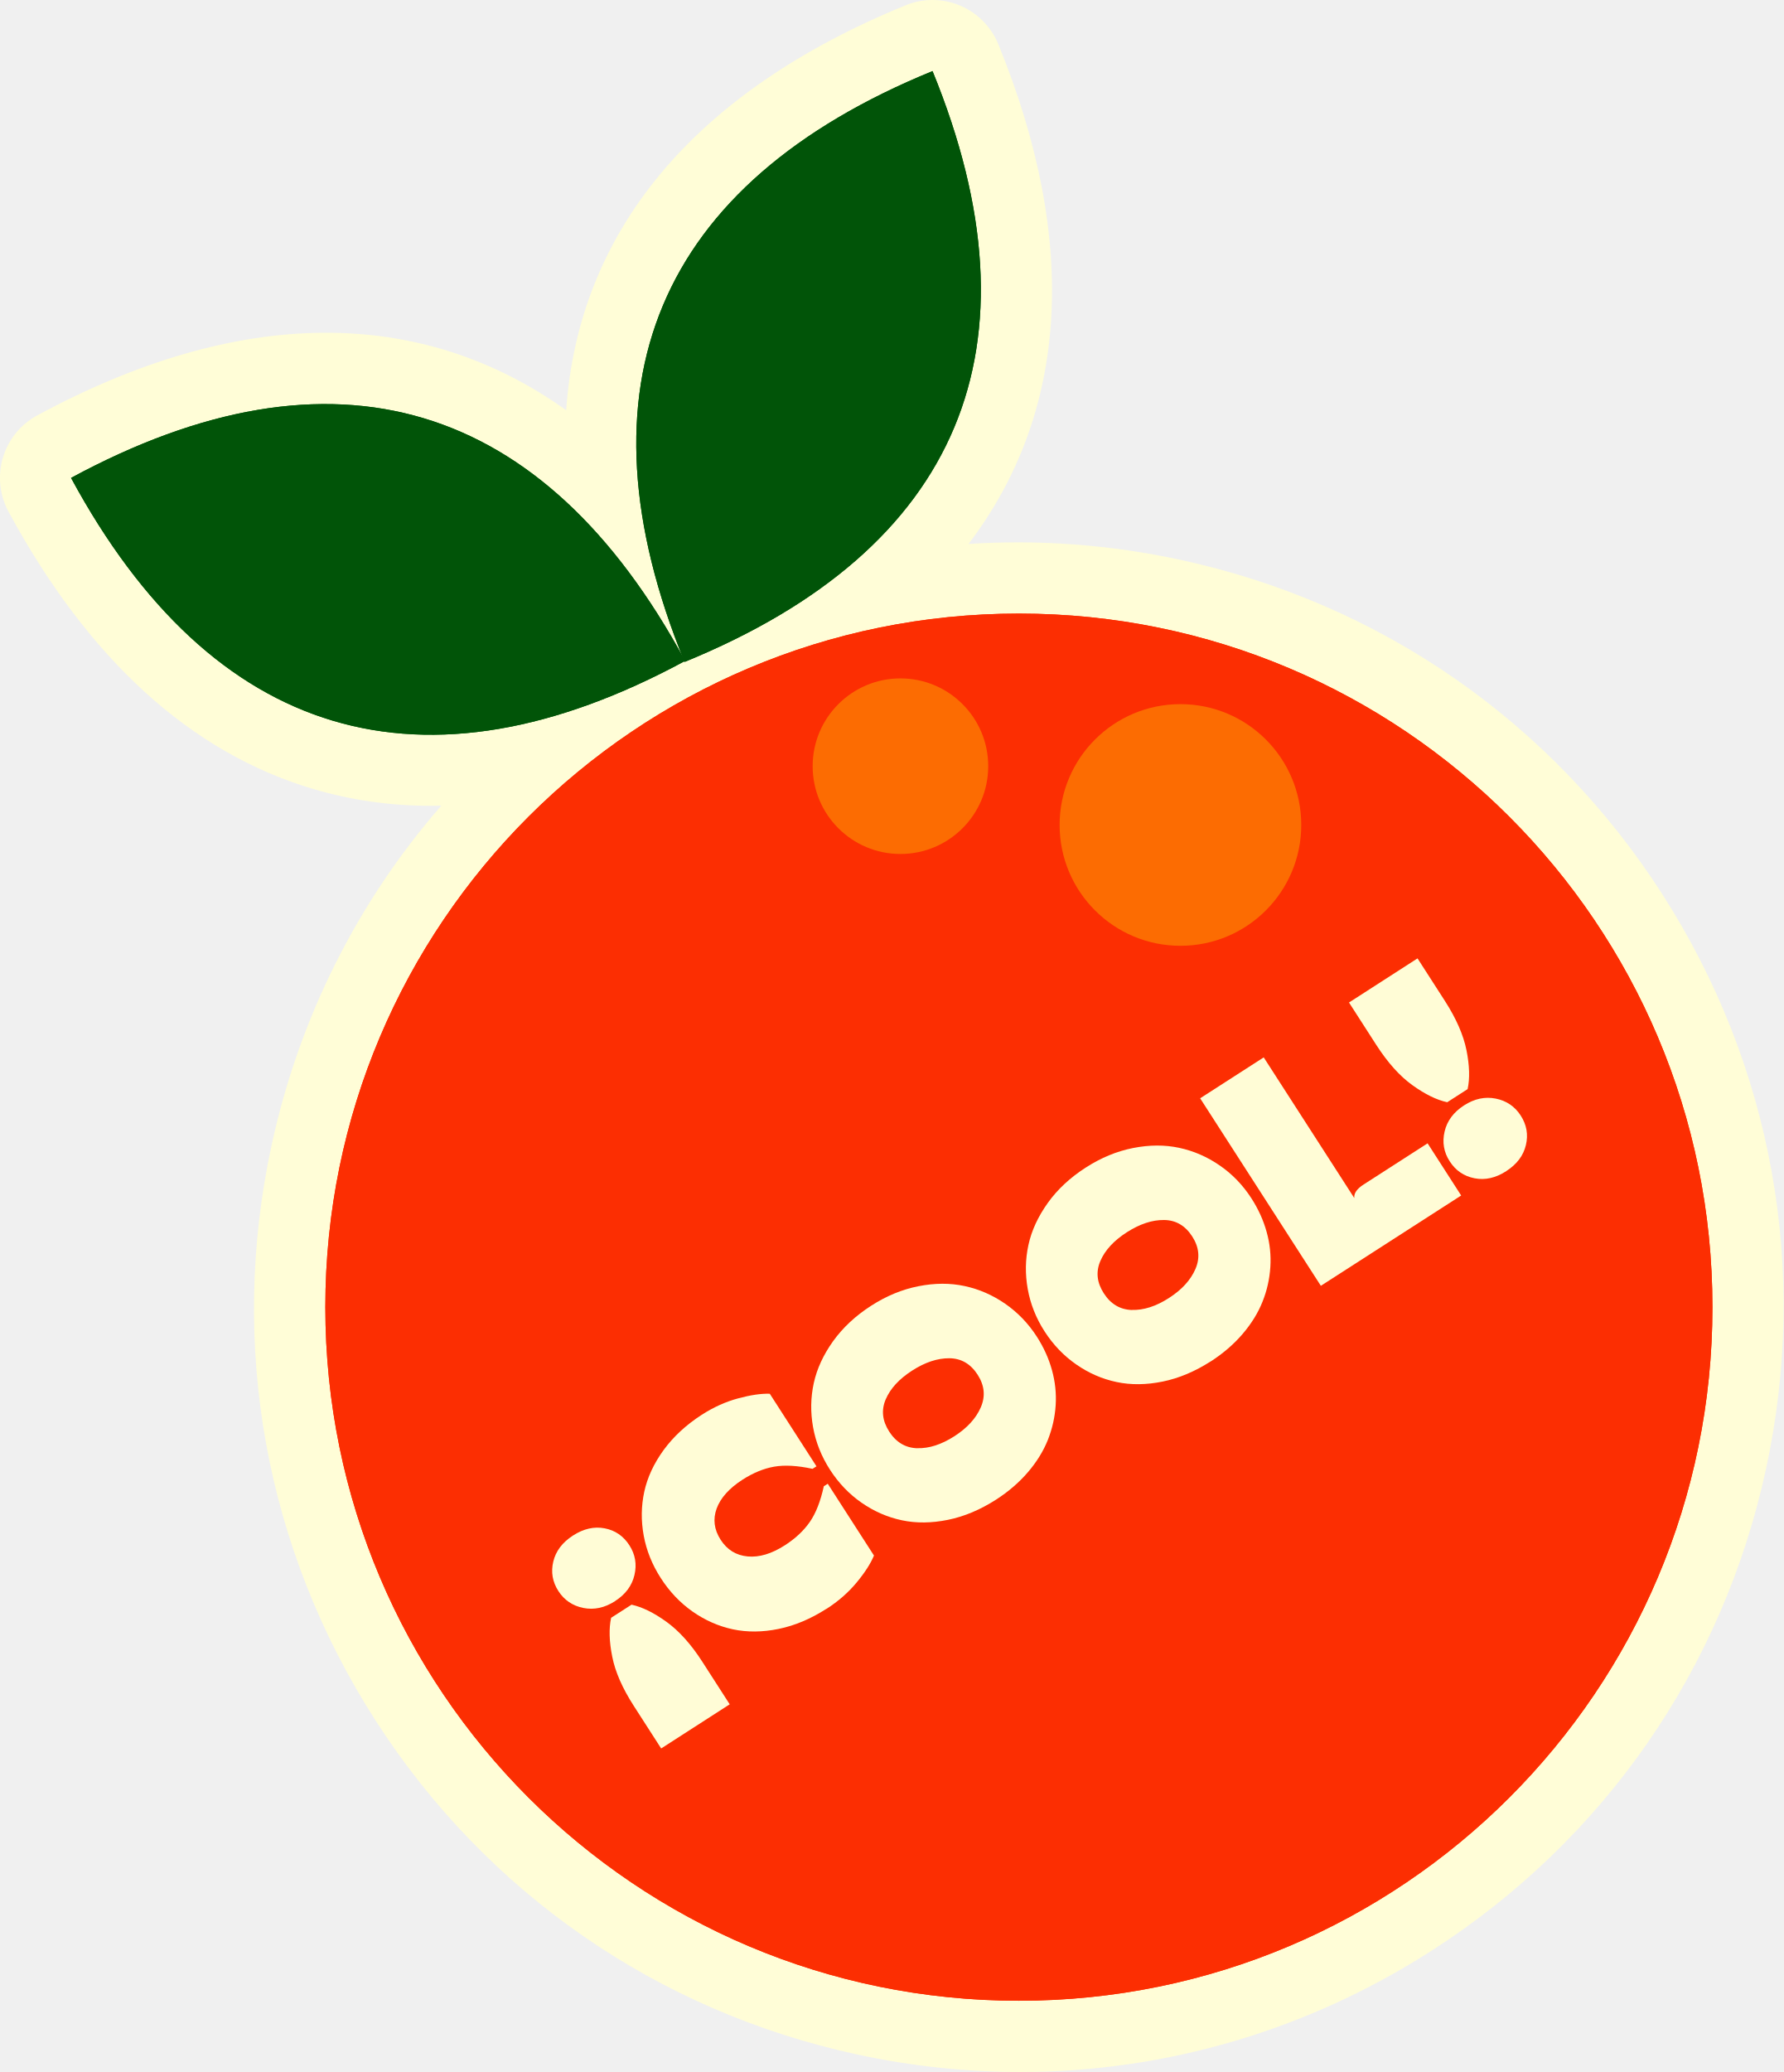
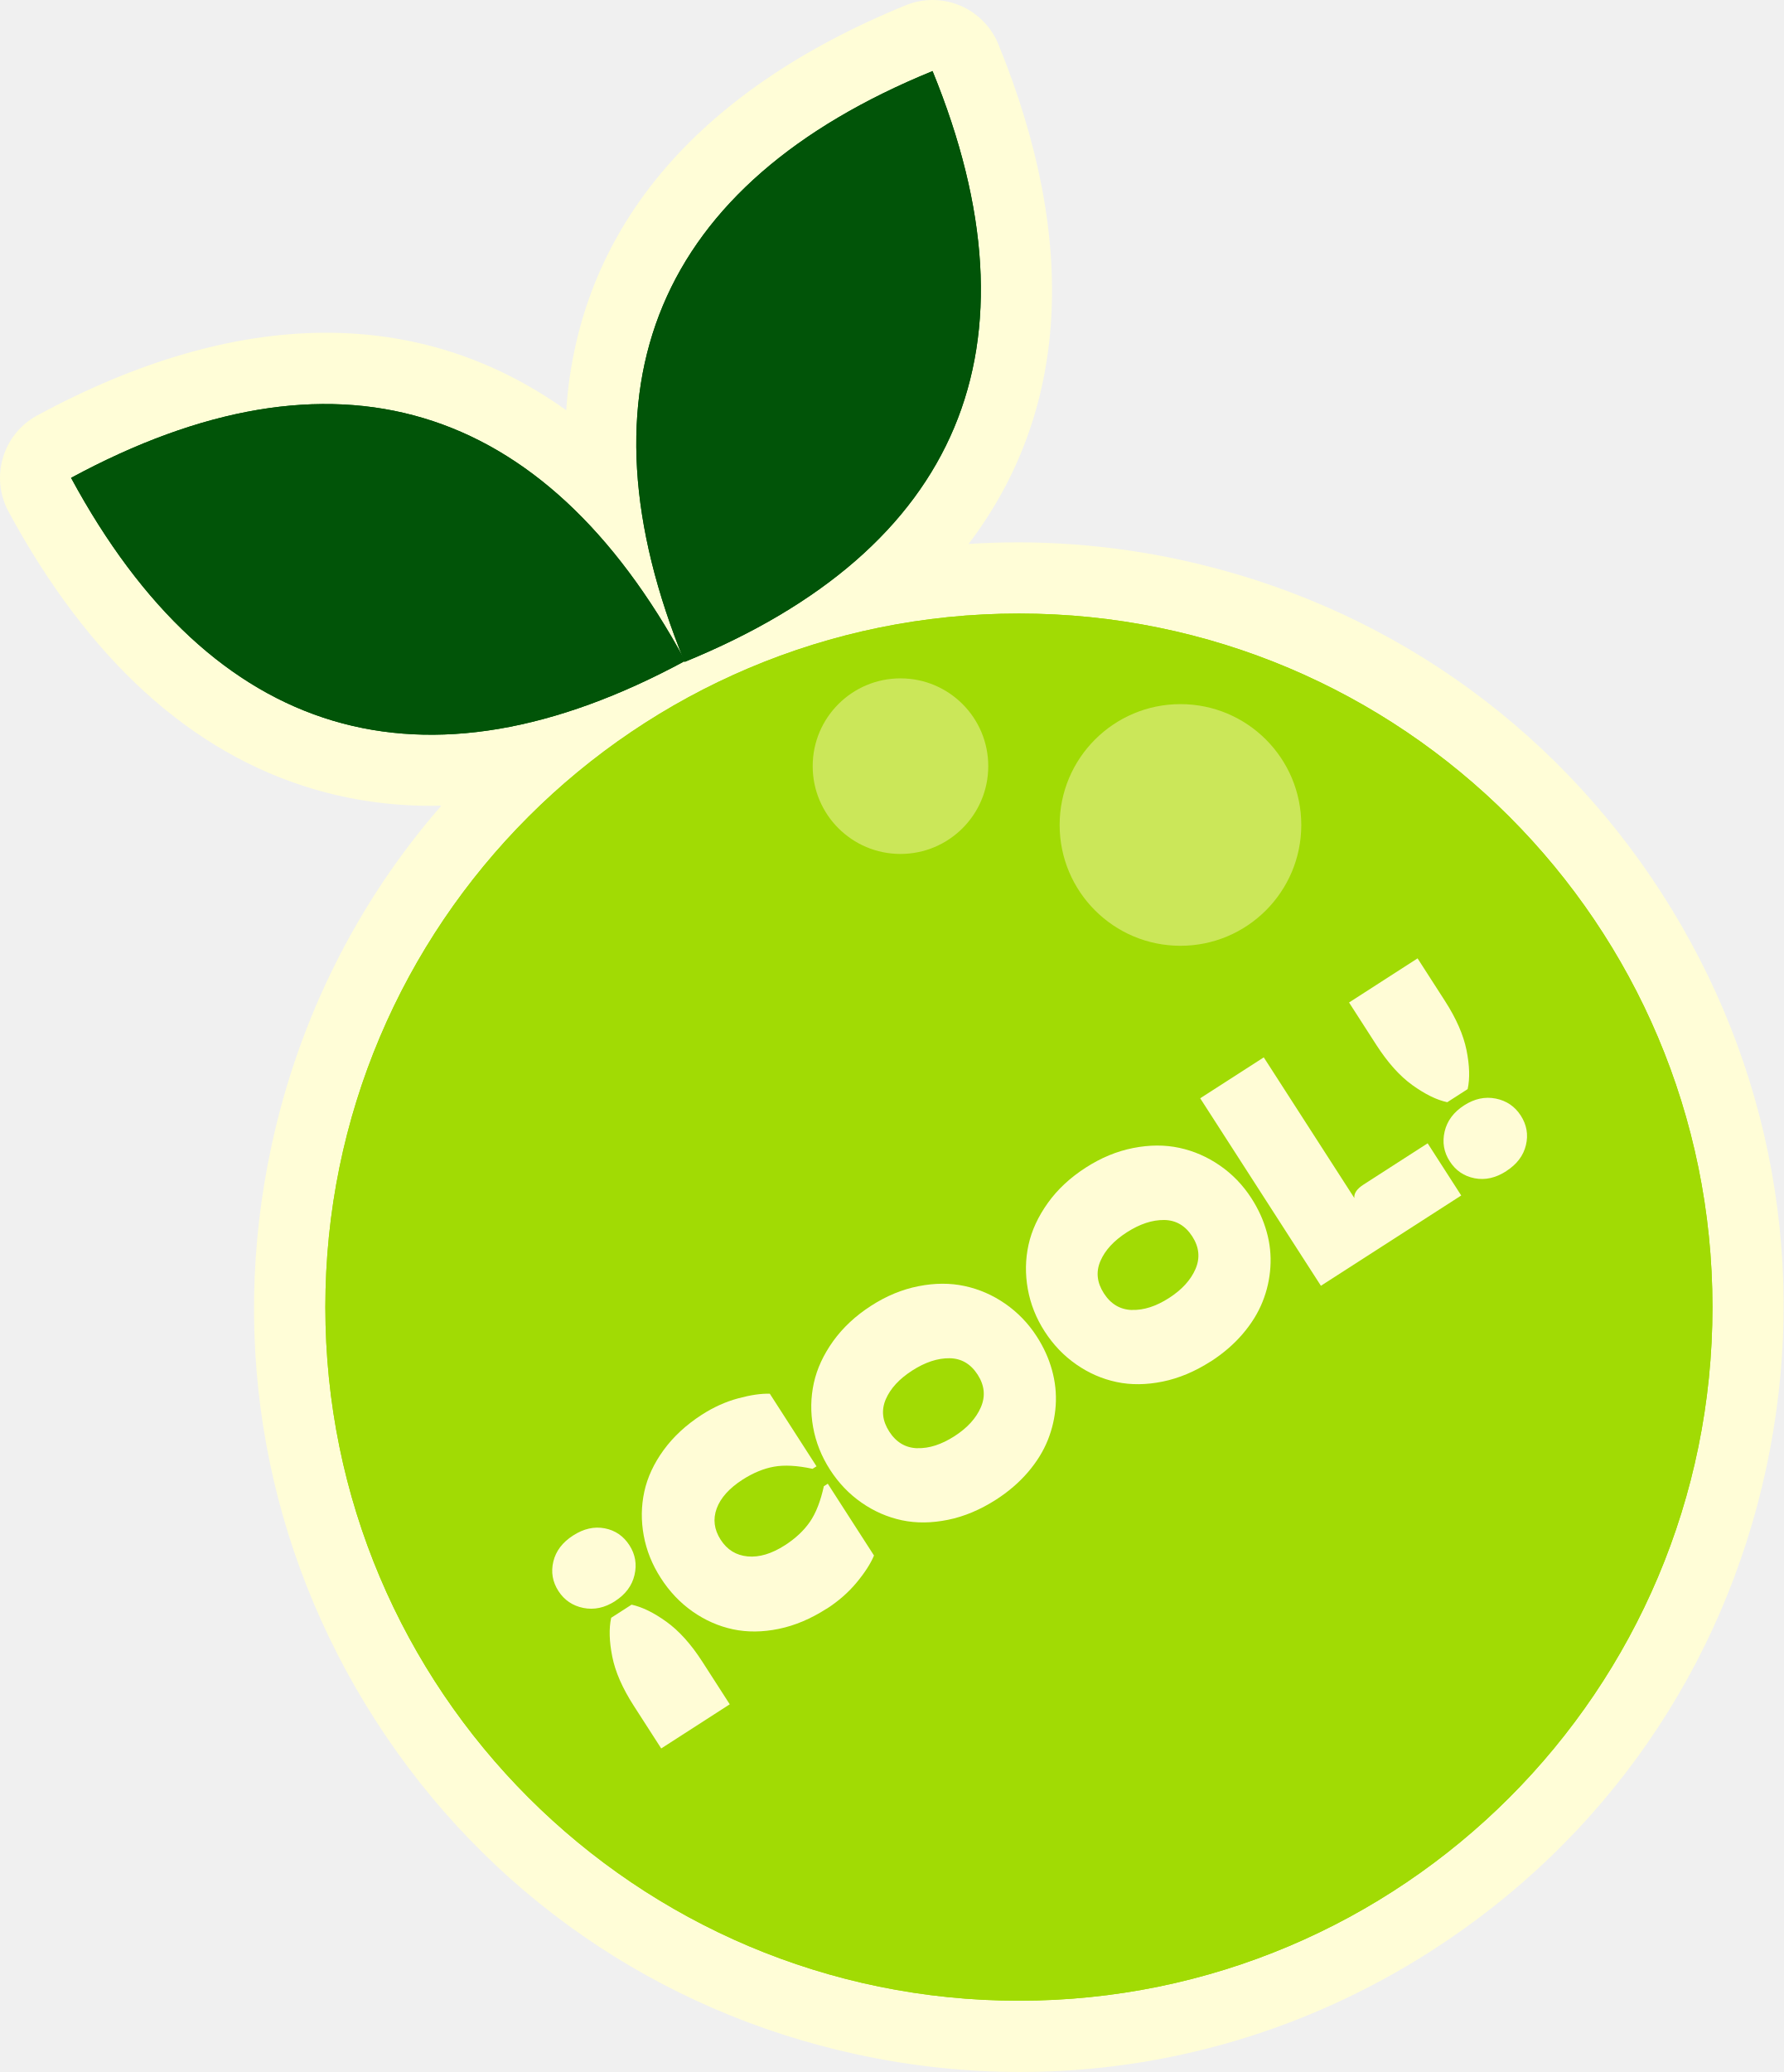
<svg xmlns="http://www.w3.org/2000/svg" width="378" height="439" viewBox="0 0 378 439" fill="none">
-   <g clip-path="url(#clip0_122_151)">
-     <path d="M352.157 189.266C328.727 152.888 292.532 127.794 250.232 118.633C235.257 115.386 220.142 114.286 205.254 115.247C226.309 87.562 228.761 51.462 211.56 9.36C210.044 5.67 207.137 2.726 203.447 1.172C199.769 -0.369 195.624 -0.395 191.921 1.122C146.943 19.506 122.577 49.087 119.986 86.918C89.074 64.831 50.692 64.868 7.888 88.017C0.57 91.972 -2.147 101.107 1.809 108.411C18.718 139.671 40.392 159.421 66.262 167.129C74.338 169.529 82.704 170.73 91.349 170.73C92.069 170.73 92.802 170.704 93.522 170.692C75.817 191.01 63.419 215.574 57.555 242.639C48.392 284.931 56.24 328.258 79.659 364.636C103.089 401.027 139.284 426.109 181.583 435.27C193.109 437.771 204.711 438.997 216.224 438.997C246.972 438.997 277.126 430.203 303.602 413.157C340 389.731 365.086 353.542 374.248 311.251C383.411 268.959 375.563 225.632 352.145 189.254L352.157 189.266Z" fill="#FFFDD7" />
-     <path d="M145.076 140.244C203.489 116.375 221.498 73.452 197.625 15.062C139.212 38.931 121.203 81.855 145.076 140.244Z" fill="#015408" />
-     <path d="M145.187 140.032C115.172 84.537 70.56 71.244 15.055 101.254C45.07 156.749 89.682 170.042 145.187 140.032Z" fill="#015408" />
-     <path d="M215.924 423.905C297.098 423.905 362.903 358.112 362.903 276.952C362.903 195.793 297.098 130 215.924 130C134.75 130 68.945 195.793 68.945 276.952C68.945 358.112 134.75 423.905 215.924 423.905Z" fill="#FC2E02" />
-     <path d="M145.076 140.244C203.489 116.375 221.498 73.452 197.625 15.062C139.212 38.931 121.203 81.855 145.076 140.244Z" fill="#015408" />
-     <path d="M145.187 140.032C115.172 84.537 70.56 71.244 15.055 101.254C45.07 156.749 89.682 170.042 145.187 140.032Z" fill="#015408" />
-     <path d="M215.924 423.905C297.098 423.905 362.903 358.112 362.903 276.952C362.903 195.793 297.098 130 215.924 130C134.75 130 68.945 195.793 68.945 276.952C68.945 358.112 134.75 423.905 215.924 423.905Z" fill="#FC2E02" />
-     <path d="M190.822 180.934C201.096 180.934 209.425 172.606 209.425 162.334C209.425 152.062 201.096 143.734 190.822 143.734C180.548 143.734 172.219 152.062 172.219 162.334C172.219 172.606 180.548 180.934 190.822 180.934Z" fill="#FC6C02" />
-     <path d="M250.159 200.387C264.3 200.387 275.764 188.926 275.764 174.787C275.764 160.649 264.3 149.188 250.159 149.188C236.018 149.188 224.555 160.649 224.555 174.787C224.555 188.926 236.018 200.387 250.159 200.387Z" fill="#FC6C02" />
-     <path d="M130.36 339.227C128.148 340.655 125.898 341.135 123.624 340.681C121.349 340.226 119.58 339.025 118.328 337.092C117.077 335.146 116.723 333.074 117.254 330.85C117.785 328.626 119.175 326.794 121.425 325.341C123.674 323.888 125.911 323.382 128.148 323.812C130.372 324.242 132.116 325.442 133.38 327.4C134.631 329.346 134.985 331.444 134.454 333.706C133.924 335.967 132.559 337.8 130.36 339.215V339.227ZM154.637 361.1L140.116 370.45L134.303 361.416C131.901 357.688 130.372 354.201 129.74 350.979C129.096 347.744 129.02 345.015 129.513 342.765L133.835 339.986C136.085 340.478 138.549 341.679 141.228 343.612C143.908 345.545 146.448 348.363 148.836 352.078L154.65 361.112L154.637 361.1Z" fill="#FFFCD6" />
-     <path d="M175.14 340.861C171.829 342.984 168.467 344.411 165.029 345.119C161.592 345.827 158.357 345.852 155.311 345.208C152.265 344.55 149.422 343.3 146.768 341.442C144.126 339.585 141.864 337.209 140.019 334.328C138.199 331.498 136.998 328.516 136.417 325.357C135.836 322.198 135.874 319.115 136.531 316.07C137.188 313.037 138.553 310.093 140.626 307.237C142.698 304.394 145.39 301.905 148.689 299.77C151.216 298.14 153.807 296.977 156.448 296.27C159.09 295.562 161.314 295.234 163.134 295.297L173.029 310.674L172.195 311.205C168.972 310.51 166.255 310.358 164.044 310.75C161.832 311.142 159.608 312.064 157.371 313.492C154.527 315.324 152.695 317.371 151.873 319.62C151.052 321.869 151.33 324.068 152.707 326.216C154.085 328.364 155.993 329.539 158.445 329.767C160.897 329.994 163.513 329.211 166.331 327.404C168.568 325.963 170.325 324.321 171.614 322.463C172.903 320.606 173.889 318.079 174.584 314.895L175.418 314.364L185.212 329.577C184.517 331.258 183.304 333.153 181.56 335.263C179.816 337.373 177.693 339.243 175.152 340.873L175.14 340.861Z" fill="#FFFCD6" />
-     <path d="M211.054 317.749C207.742 319.872 204.368 321.3 200.905 322.007C197.443 322.715 194.182 322.753 191.136 322.108C188.091 321.464 185.234 320.226 182.58 318.381C179.939 316.549 177.702 314.211 175.882 311.381C174.062 308.55 172.874 305.556 172.306 302.384C171.737 299.213 171.788 296.092 172.457 293.034C173.127 289.976 174.505 287.019 176.565 284.138C178.637 281.27 181.317 278.768 184.602 276.658C187.838 274.573 191.174 273.196 194.637 272.514C198.087 271.831 201.348 271.819 204.406 272.476C207.464 273.133 210.333 274.371 213 276.216C215.666 278.061 217.903 280.373 219.711 283.178C221.177 285.452 222.251 287.815 222.933 290.292C223.616 292.756 223.881 295.245 223.717 297.76C223.553 300.274 222.996 302.713 222.061 305.076C221.113 307.451 219.711 309.726 217.84 311.912C215.97 314.097 213.708 316.043 211.041 317.762L211.054 317.749ZM194.384 306.832C196.887 306.908 199.503 306.061 202.245 304.305C204.975 302.549 206.845 300.502 207.856 298.164C208.867 295.826 208.64 293.527 207.174 291.252C205.695 288.965 203.711 287.803 201.196 287.777C198.681 287.752 196.052 288.624 193.297 290.393C190.568 292.149 188.697 294.171 187.711 296.458C186.726 298.745 186.966 301.02 188.444 303.319C189.91 305.594 191.895 306.769 194.397 306.845L194.384 306.832Z" fill="#FFFCD6" />
-     <path d="M256.546 288.455C253.235 290.578 249.86 292.006 246.398 292.714C242.935 293.421 239.674 293.459 236.628 292.815C233.57 292.17 230.727 290.932 228.073 289.087C225.431 287.255 223.194 284.917 221.374 282.1C219.555 279.282 218.367 276.275 217.798 273.103C217.229 269.931 217.28 266.81 217.95 263.753C218.619 260.695 219.997 257.738 222.057 254.857C224.117 251.976 226.809 249.487 230.095 247.377C233.33 245.292 236.666 243.915 240.129 243.232C243.579 242.55 246.84 242.537 249.898 243.194C252.957 243.851 255.825 245.09 258.492 246.935C261.159 248.767 263.396 251.092 265.203 253.897C266.669 256.171 267.743 258.534 268.425 261.011C269.121 263.475 269.373 265.964 269.209 268.478C269.045 270.993 268.501 273.432 267.553 275.794C266.606 278.17 265.203 280.444 263.332 282.63C261.462 284.816 259.2 286.762 256.533 288.481L256.546 288.455ZM239.876 277.538C242.379 277.614 244.995 276.767 247.725 275.011C250.454 273.255 252.325 271.208 253.336 268.87C254.347 266.532 254.119 264.233 252.653 261.958C251.175 259.671 249.191 258.509 246.676 258.484C244.161 258.458 241.532 259.33 238.777 261.099C236.047 262.855 234.177 264.877 233.191 267.164C232.205 269.451 232.445 271.738 233.924 274.025C235.39 276.3 237.374 277.475 239.876 277.551V277.538Z" fill="#FFFCD6" />
-     <path d="M309.652 253.295L279.915 272.426L254.336 232.699L267.808 224.031L287.005 253.839C286.891 252.841 287.548 251.88 288.989 250.958L302.537 242.239L309.652 253.295Z" fill="#FFFCD6" />
-     <path d="M311.02 230.752L306.697 233.532C304.448 233.052 301.996 231.839 299.317 229.918C296.638 227.997 294.11 225.167 291.696 221.44L285.883 212.405L300.404 203.055L306.217 212.089C308.606 215.804 310.122 219.279 310.779 222.514C311.424 225.748 311.512 228.503 311.02 230.739V230.752ZM319.222 248.126C316.972 249.579 314.723 250.085 312.473 249.642C310.236 249.2 308.479 248.012 307.216 246.041C305.964 244.108 305.611 241.998 306.141 239.736C306.672 237.474 308.05 235.629 310.261 234.202C312.46 232.786 314.697 232.306 316.972 232.761C319.247 233.216 321.016 234.416 322.267 236.35C323.531 238.308 323.898 240.393 323.367 242.617C322.836 244.841 321.459 246.673 319.222 248.113V248.126Z" fill="#FFFCD6" />
-   </g>
-   <defs>
-     <clipPath id="clip0_122_151">
-       <rect width="378" height="439" fill="white" />
-     </clipPath>
-   </defs>
+   <path d="M352.165 189.266C328.734 152.888 292.539 127.794 250.24 118.633C235.264 115.386 220.149 114.286 205.262 115.247C226.317 87.562 228.768 51.462 211.568 9.36C210.052 5.67 207.145 2.726 203.455 1.172C199.777 -0.369 195.632 -0.395 191.929 1.122C146.951 19.506 122.585 49.087 119.994 86.918C89.082 64.831 50.7 64.868 7.896 88.017C0.578 91.972 -2.139 101.107 1.817 108.411C18.726 139.671 40.4 159.421 66.27 167.129C74.346 169.529 82.712 170.73 91.356 170.73C92.077 170.73 92.81 170.704 93.53 170.692C75.824 191.01 63.427 215.574 57.563 242.639C48.4 284.931 56.248 328.258 79.666 364.636C103.097 401.027 139.292 426.109 181.591 435.27C193.117 437.771 204.718 438.997 216.232 438.997C246.98 438.997 277.134 430.203 303.61 413.157C340.007 389.731 365.094 353.542 374.256 311.251C383.419 268.959 375.57 225.632 352.152 189.254L352.165 189.266Z" fill="#FFFDD7" />
+   <path d="M145.08 140.24C203.492 116.371 221.502 73.448 197.628 15.059C139.216 38.928 121.207 81.851 145.08 140.24Z" fill="#015408" />
+   <path d="M145.194 140.025C115.179 84.529 70.567 71.237 15.061 101.246C45.076 156.742 89.688 170.035 145.194 140.025Z" fill="#015408" />
+   <path d="M215.928 423.897C297.102 423.897 362.907 358.105 362.907 276.945C362.907 195.785 297.102 129.993 215.928 129.993C134.754 129.993 68.949 195.785 68.949 276.945C68.949 358.105 134.754 423.897 215.928 423.897Z" fill="#A1DB04" />
+   <path d="M145.08 140.24C203.492 116.371 221.502 73.448 197.628 15.059C139.216 38.928 121.207 81.851 145.08 140.24Z" fill="#015408" />
+   <path d="M145.194 140.025C115.179 84.529 70.567 71.237 15.061 101.246C45.076 156.742 89.688 170.035 145.194 140.025Z" fill="#015408" />
+   <path d="M215.928 423.897C297.102 423.897 362.907 358.105 362.907 276.945C362.907 195.785 297.102 129.993 215.928 129.993C134.754 129.993 68.949 195.785 68.949 276.945C68.949 358.105 134.754 423.897 215.928 423.897Z" fill="#A1DB04" />
+   <path d="M190.829 180.927C201.103 180.927 209.432 172.599 209.432 162.327C209.432 152.055 201.103 143.727 190.829 143.727C180.555 143.727 172.226 152.055 172.226 162.327C172.226 172.599 180.555 180.927 190.829 180.927Z" fill="#CBE759" />
+   <path d="M250.164 200.386C264.305 200.386 275.769 188.924 275.769 174.786C275.769 160.647 264.305 149.186 250.164 149.186C236.023 149.186 224.56 160.647 224.56 174.786C224.56 188.924 236.023 200.386 250.164 200.386Z" fill="#CBE759" />
+   <path d="M130.37 339.226C128.158 340.654 125.908 341.134 123.634 340.679C121.359 340.224 119.589 339.024 118.338 337.091C117.087 335.145 116.733 333.073 117.264 330.849C117.795 328.625 119.185 326.793 121.435 325.34C123.684 323.886 125.921 323.381 128.158 323.811C130.382 324.24 132.126 325.441 133.39 327.399C134.641 329.345 134.995 331.443 134.464 333.704C133.933 335.966 132.569 337.798 130.37 339.213V339.226ZM154.647 361.098L140.126 370.449L134.313 361.414C131.911 357.687 130.382 354.199 129.75 350.977C129.106 347.742 129.03 345.013 129.523 342.764L133.845 339.984C136.095 340.477 138.559 341.677 141.238 343.611C143.917 345.544 146.458 348.362 148.846 352.077L154.66 361.111L154.647 361.098Z" fill="#FFFCD6" />
+   <path d="M175.146 340.856C171.835 342.979 168.473 344.407 165.035 345.114C161.598 345.822 158.363 345.847 155.317 345.203C152.271 344.546 149.428 343.295 146.774 341.437C144.132 339.58 141.87 337.204 140.025 334.323C138.205 331.493 137.004 328.511 136.423 325.352C135.842 322.193 135.88 319.11 136.537 316.065C137.194 313.032 138.559 310.088 140.632 307.233C142.704 304.39 145.396 301.9 148.695 299.765C151.222 298.135 153.813 296.972 156.454 296.265C159.096 295.557 161.32 295.229 163.14 295.292L173.035 310.669L172.201 311.2C168.978 310.505 166.261 310.354 164.05 310.745C161.838 311.137 159.614 312.059 157.377 313.487C154.533 315.319 152.701 317.366 151.879 319.616C151.058 321.865 151.336 324.063 152.713 326.211C154.091 328.359 155.999 329.535 158.451 329.762C160.903 329.989 163.519 329.206 166.337 327.399C168.574 325.959 170.331 324.316 171.62 322.459C172.909 320.601 173.895 318.074 174.59 314.89L175.424 314.359L185.218 329.572C184.523 331.253 183.31 333.148 181.566 335.258C179.822 337.369 177.699 339.239 175.158 340.869L175.146 340.856Z" fill="#FFFCD6" />
+   <path d="M211.063 317.745C207.751 319.868 204.377 321.296 200.914 322.004C197.452 322.711 194.191 322.749 191.145 322.105C188.1 321.46 185.243 320.222 182.589 318.377C179.948 316.545 177.711 314.207 175.891 311.377C174.071 308.547 172.883 305.552 172.315 302.381C171.746 299.209 171.797 296.088 172.466 293.03C173.136 289.972 174.514 287.016 176.574 284.135C178.646 281.266 181.326 278.764 184.611 276.654C187.847 274.569 191.183 273.192 194.646 272.51C198.096 271.828 201.357 271.815 204.415 272.472C207.473 273.129 210.342 274.367 213.009 276.212C215.675 278.057 217.912 280.369 219.72 283.174C221.186 285.449 222.26 287.812 222.942 290.288C223.625 292.752 223.89 295.241 223.726 297.756C223.562 300.27 223.005 302.709 222.07 305.072C221.122 307.447 219.72 309.722 217.849 311.908C215.979 314.094 213.717 316.04 211.05 317.758L211.063 317.745ZM194.393 306.828C196.896 306.904 199.512 306.057 202.254 304.301C204.984 302.545 206.854 300.498 207.865 298.16C208.876 295.823 208.649 293.523 207.183 291.249C205.704 288.961 203.72 287.799 201.205 287.774C198.69 287.748 196.061 288.62 193.306 290.389C190.577 292.146 188.706 294.167 187.72 296.454C186.735 298.741 186.975 301.016 188.453 303.316C189.919 305.59 191.904 306.765 194.406 306.841L194.393 306.828Z" fill="#FFFCD6" />
+   <path d="M256.559 288.456C253.248 290.579 249.874 292.007 246.411 292.714C242.948 293.422 239.688 293.46 236.642 292.815C233.583 292.171 230.74 290.933 228.086 289.088C225.445 287.256 223.208 284.918 221.388 282.1C219.568 279.283 218.38 276.275 217.811 273.104C217.243 269.932 217.293 266.811 217.963 263.753C218.633 260.696 220.01 257.739 222.07 254.858C224.13 251.977 226.822 249.488 230.108 247.378C233.343 245.293 236.68 243.915 240.142 243.233C243.593 242.551 246.853 242.538 249.912 243.195C252.97 243.852 255.839 245.091 258.505 246.935C261.172 248.768 263.409 251.092 265.216 253.898C266.682 256.172 267.756 258.535 268.439 261.011C269.134 263.475 269.387 265.965 269.222 268.479C269.058 270.994 268.515 273.432 267.567 275.795C266.619 278.171 265.216 280.445 263.346 282.631C261.475 284.817 259.213 286.763 256.546 288.481L256.559 288.456ZM239.89 277.539C242.392 277.615 245.008 276.768 247.738 275.012C250.468 273.255 252.338 271.208 253.349 268.871C254.36 266.533 254.133 264.234 252.667 261.959C251.188 259.672 249.204 258.51 246.689 258.484C244.174 258.459 241.545 259.331 238.79 261.1C236.06 262.856 234.19 264.878 233.204 267.165C232.218 269.452 232.459 271.739 233.937 274.026C235.403 276.301 237.387 277.476 239.89 277.552V277.539Z" fill="#FFFCD6" />
+   <path d="M309.664 253.291L279.927 272.421L254.347 232.695L267.819 224.027L287.016 253.834C286.903 252.836 287.56 251.876 289.001 250.953L302.548 242.235L309.664 253.291Z" fill="#FFFCD6" />
+   <path d="M311.029 230.749L306.706 233.529C304.457 233.049 302.005 231.836 299.326 229.915C296.647 227.995 294.119 225.164 291.705 221.437L285.892 212.402L300.413 203.052L306.226 212.086C308.615 215.801 310.131 219.276 310.788 222.511C311.433 225.745 311.521 228.5 311.029 230.736V230.749ZM319.231 248.123C316.981 249.576 314.731 250.082 312.482 249.639C310.245 249.197 308.488 248.009 307.225 246.038C305.973 244.105 305.62 241.995 306.15 239.733C306.681 237.471 308.059 235.626 310.27 234.199C312.469 232.783 314.706 232.303 316.981 232.758C319.256 233.213 321.025 234.413 322.276 236.347C323.54 238.305 323.907 240.39 323.376 242.614C322.845 244.838 321.467 246.67 319.231 248.11V248.123Z" fill="#FFFCD6" />
</svg>
